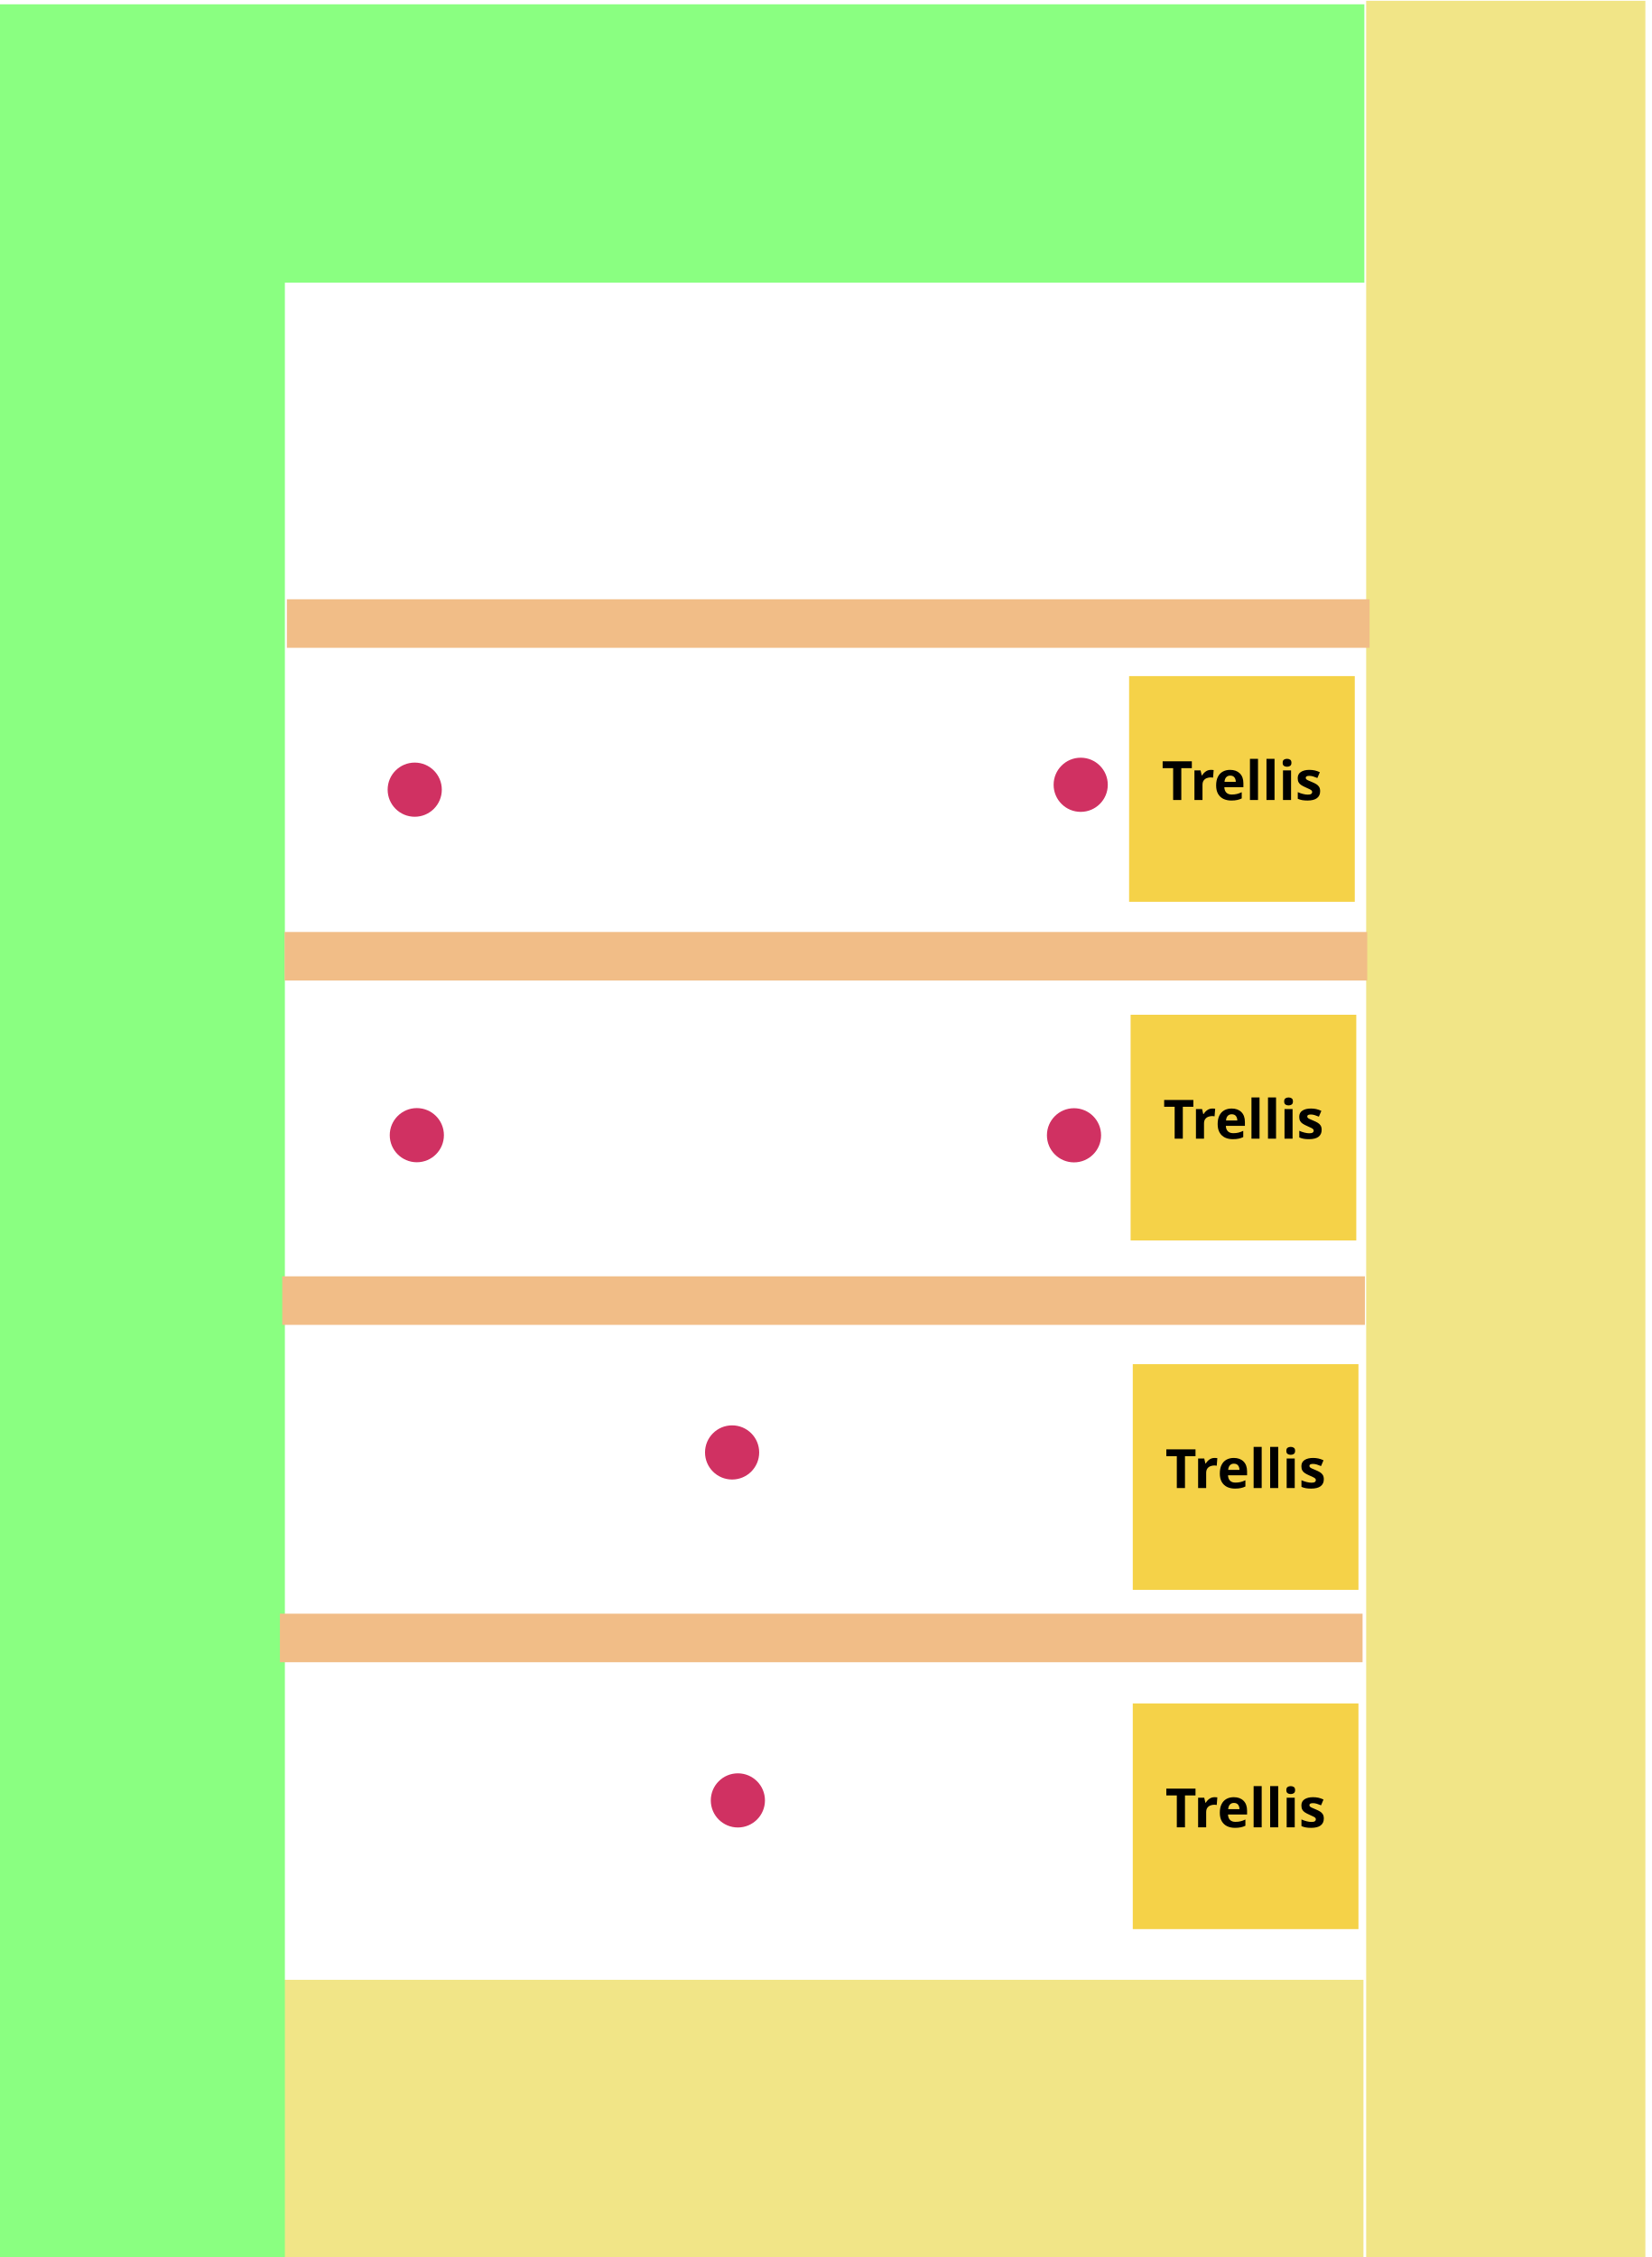
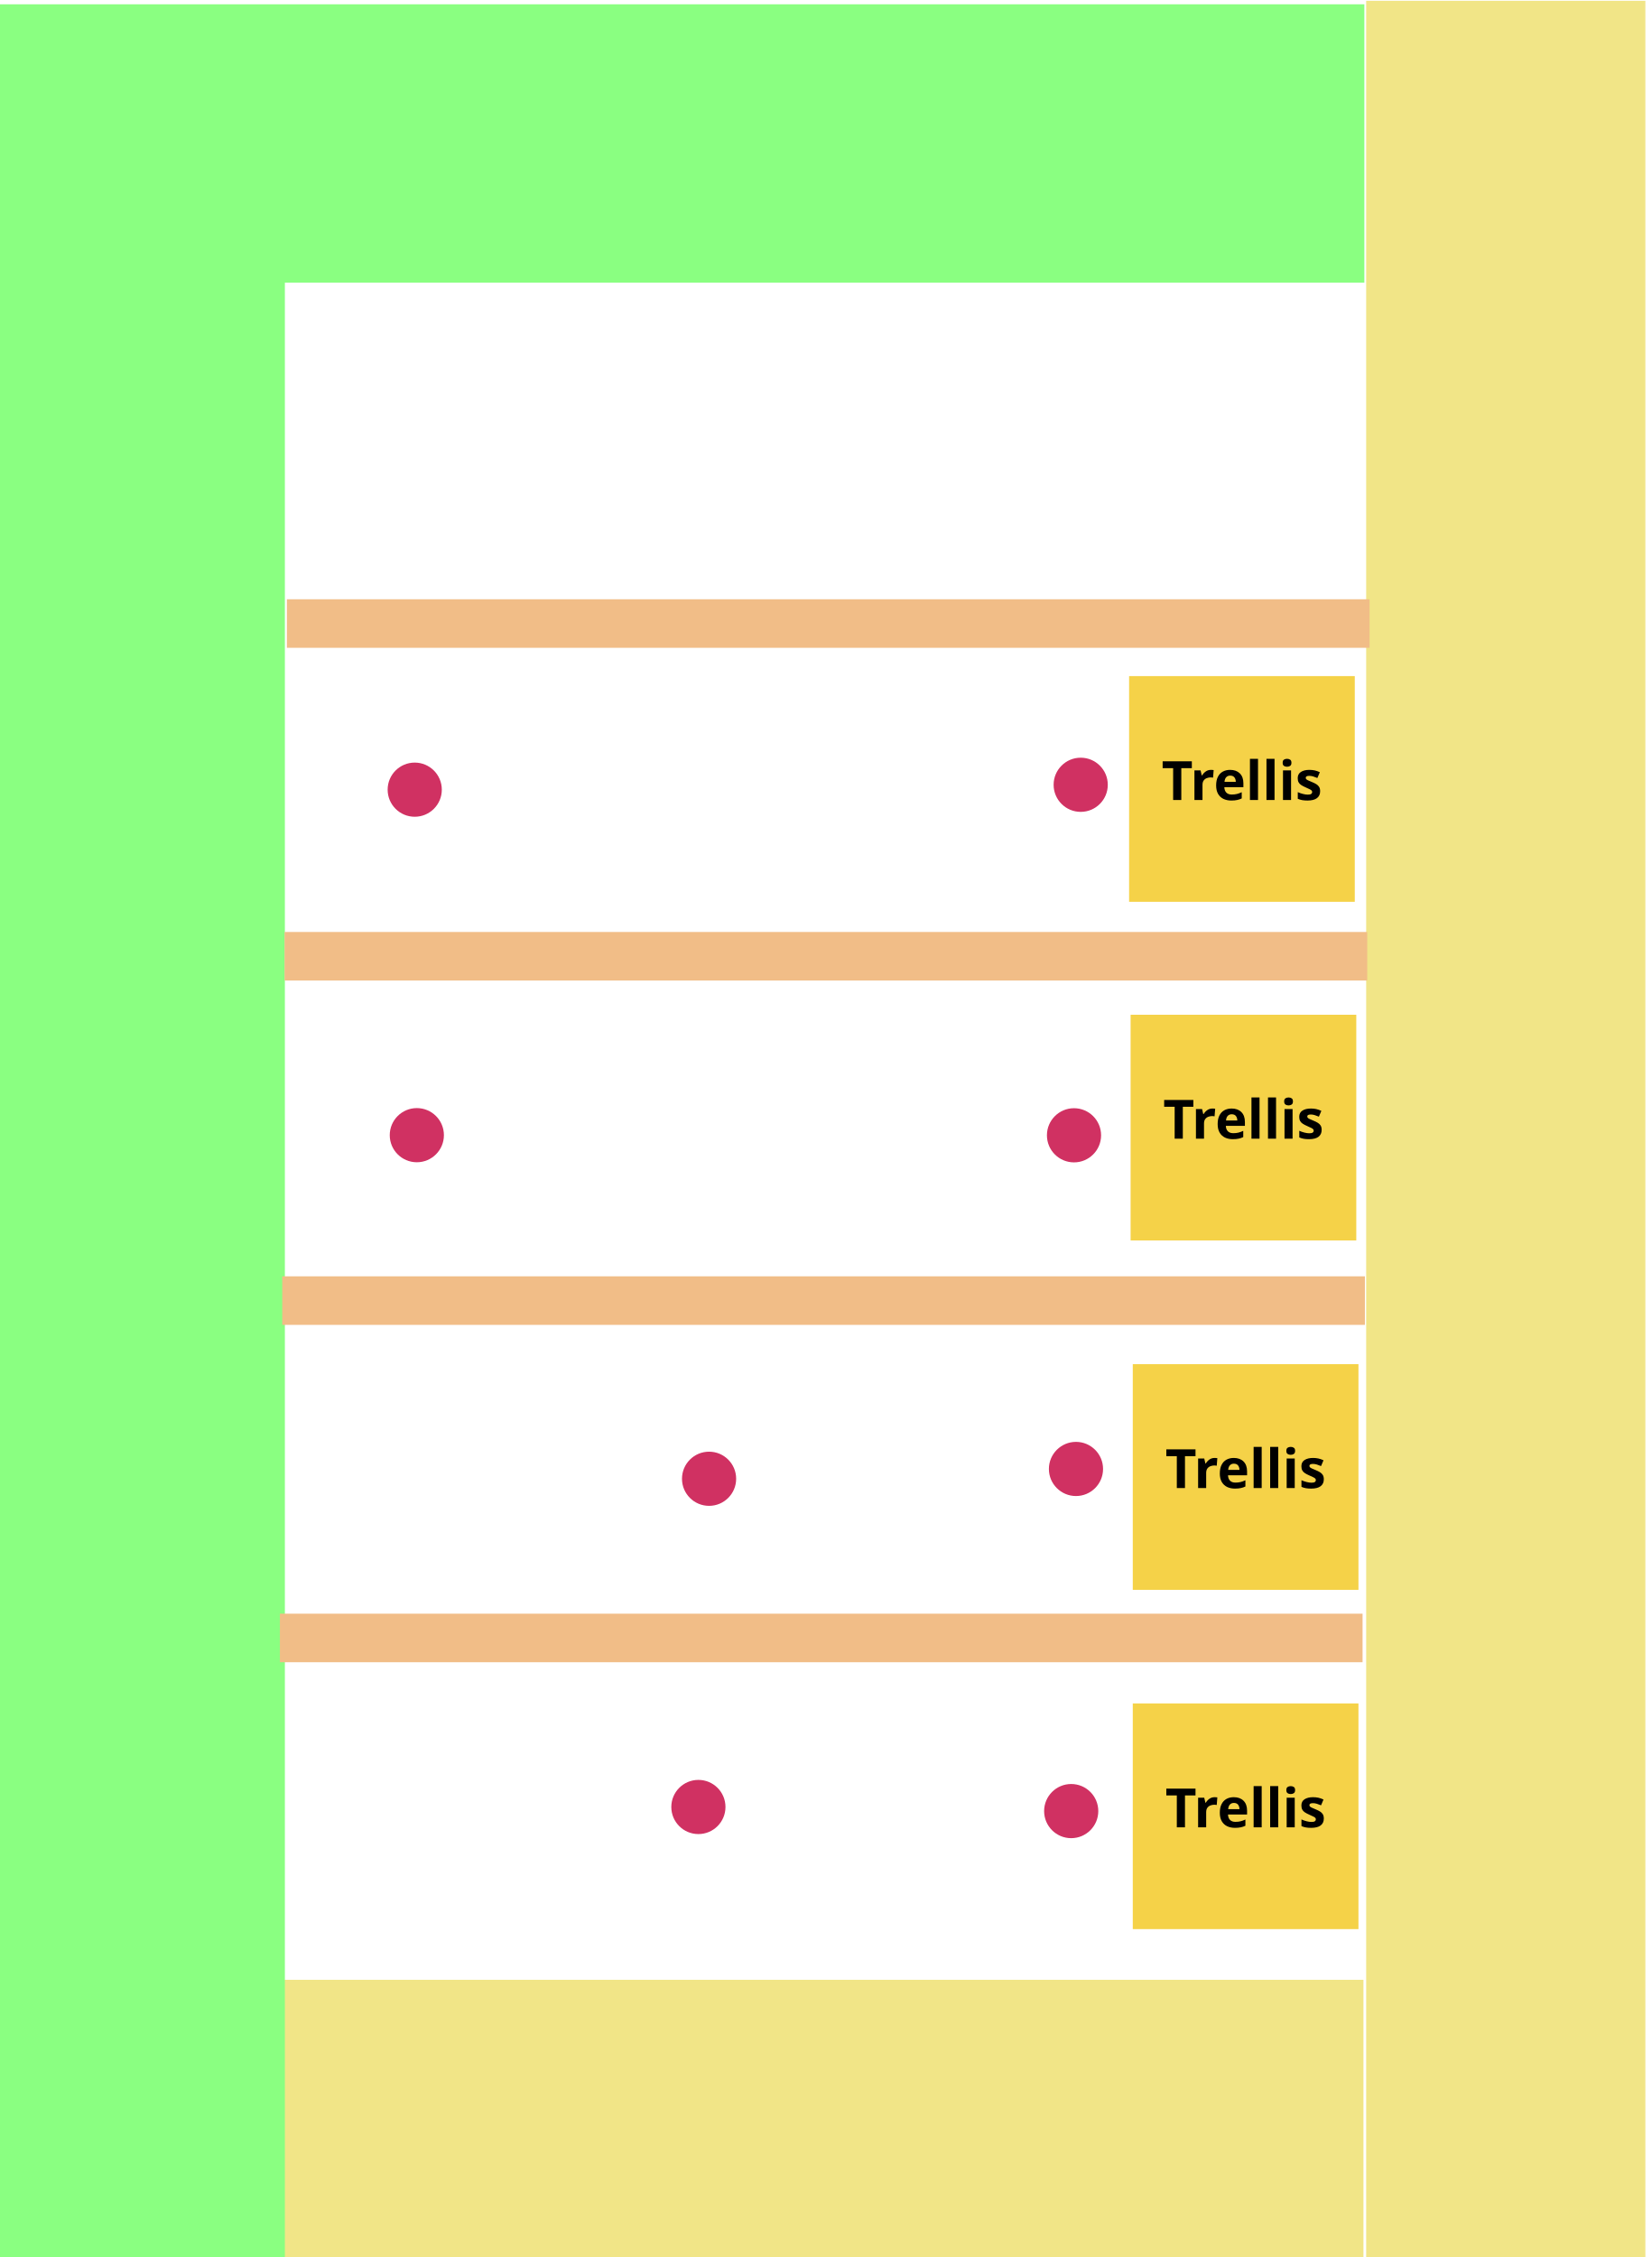
<svg xmlns="http://www.w3.org/2000/svg" width="30.5in" height="41.667in" viewBox="0 0 774.7 1058.342" version="1.1" id="svg998">
  <defs id="defs995">
    <rect x="406.161" y="3638.955" width="272.149" height="175.247" id="rect64576" />
    <rect x="-1255.221" y="588.977" width="318.543" height="300.32" id="rect49309" />
    <rect x="1370.339" y="673.686" width="489.954" height="252.632" id="rect46153" />
    <rect x="2619.31" y="1215.548" width="266.636" height="138.546" id="rect28031" />
    <rect x="25.823" y="121.518" width="148.859" height="66.835" id="rect14-8" />
    <rect x="25.823" y="121.518" width="148.859" height="66.835" id="rect14-8-9" />
    <rect x="25.823" y="121.518" width="148.859" height="66.835" id="rect14-8-8" />
    <rect x="25.823" y="121.518" width="148.859" height="66.835" id="rect14-8-7" />
    <rect x="25.823" y="121.518" width="148.859" height="66.835" id="rect14-8-4" />
    <rect x="25.823" y="121.518" width="148.859" height="66.835" id="rect14-8-96" />
    <rect x="25.823" y="121.518" width="148.859" height="66.835" id="rect14-8-5" />
    <rect x="25.823" y="121.518" width="148.859" height="66.835" id="rect14-8-75" />
    <rect x="25.823" y="121.518" width="148.859" height="66.835" id="rect14-8-85" />
    <rect x="25.823" y="121.518" width="148.859" height="66.835" id="rect14-8-0" />
    <rect x="25.823" y="121.518" width="148.859" height="66.835" id="rect14-8-6" />
    <rect x="25.823" y="121.518" width="148.859" height="66.835" id="rect14-8-9-5" />
    <rect x="25.823" y="121.518" width="148.859" height="66.835" id="rect14-8-8-6" />
    <rect x="25.823" y="121.518" width="148.859" height="66.835" id="rect14-8-7-4" />
    <rect x="25.823" y="121.518" width="148.859" height="66.835" id="rect14-8-4-7" />
    <rect x="25.823" y="121.518" width="148.859" height="66.835" id="rect14-8-96-5" />
    <rect x="25.823" y="121.518" width="148.859" height="66.835" id="rect14-8-5-2" />
    <rect x="25.823" y="121.518" width="148.859" height="66.835" id="rect14-8-75-7" />
    <rect x="25.823" y="121.518" width="148.859" height="66.835" id="rect14-8-0-2" />
    <rect x="25.823" y="121.518" width="148.859" height="66.835" id="rect14-8-91" />
    <rect x="25.823" y="121.518" width="148.859" height="66.835" id="rect14-8-9-8" />
    <rect x="25.823" y="121.518" width="148.859" height="66.835" id="rect14-8-8-0" />
    <rect x="25.823" y="121.518" width="148.859" height="66.835" id="rect14-8-7-5" />
    <rect x="25.823" y="121.518" width="148.859" height="66.835" id="rect14-8-4-70" />
    <rect x="25.823" y="121.518" width="148.859" height="66.835" id="rect14-8-96-4" />
    <rect x="25.823" y="121.518" width="148.859" height="66.835" id="rect14-8-5-1" />
    <rect x="25.823" y="121.518" width="148.859" height="66.835" id="rect14-8-75-3" />
    <rect x="25.823" y="121.518" width="148.859" height="66.835" id="rect14-8-0-4" />
    <rect x="25.823" y="121.518" width="148.859" height="66.835" id="rect14-8-97" />
    <rect x="25.823" y="121.518" width="148.859" height="66.835" id="rect14-8-9-7" />
    <rect x="25.823" y="121.518" width="148.859" height="66.835" id="rect14-8-8-1" />
    <rect x="25.823" y="121.518" width="148.859" height="66.835" id="rect14-8-7-8" />
    <rect x="25.823" y="121.518" width="148.859" height="66.835" id="rect14-8-4-1" />
    <rect x="25.823" y="121.518" width="148.859" height="66.835" id="rect14-8-96-9" />
    <rect x="25.823" y="121.518" width="148.859" height="66.835" id="rect14-8-5-9" />
    <rect x="25.823" y="121.518" width="148.859" height="66.835" id="rect14-8-75-8" />
    <rect x="25.823" y="121.518" width="148.859" height="66.835" id="rect14-8-0-0" />
    <rect x="727.587" y="492.147" width="270.377" height="56.202" id="rect24-8-7" />
    <rect x="727.587" y="492.147" width="270.377" height="56.202" id="rect24-8-7-3" />
    <rect x="727.587" y="492.147" width="270.377" height="56.202" id="rect24-8-7-8" />
    <rect x="727.587" y="492.147" width="270.377" height="56.202" id="rect24-8-7-36" />
    <rect x="727.587" y="492.147" width="270.377" height="56.202" id="rect24-8-7-2" />
    <rect x="727.587" y="492.147" width="270.377" height="56.202" id="rect24-8-7-81" />
    <rect x="727.587" y="492.147" width="270.377" height="56.202" id="rect24-8-7-0" />
    <rect x="727.587" y="492.147" width="270.377" height="56.202" id="rect24-8-7-6" />
    <rect x="666.828" y="150.378" width="124.556" height="80.505" id="rect8-3-3-9" />
    <rect x="666.828" y="150.378" width="124.556" height="80.505" id="rect8-3-3-9-6" />
    <rect x="666.828" y="150.378" width="124.556" height="80.505" id="rect8-3-3-9-3" />
    <rect x="666.828" y="150.378" width="124.556" height="80.505" id="rect8-3-3-9-3-0" />
    <rect x="666.828" y="150.378" width="124.556" height="80.505" id="rect8-3-3-9-6-5" />
    <rect x="666.828" y="150.378" width="124.556" height="80.505" id="rect8-3-3-9-0" />
    <rect x="666.828" y="150.378" width="124.556" height="80.505" id="rect8-3-4" />
    <rect x="666.828" y="150.378" width="124.556" height="80.505" id="rect8-3-4-0" />
    <rect x="666.828" y="150.378" width="124.556" height="80.505" id="rect8-3-4-00" />
    <rect x="666.828" y="150.378" width="124.556" height="80.505" id="rect8-3-4-0-6" />
    <rect x="666.828" y="150.378" width="124.556" height="80.505" id="rect8-3-4-3" />
    <rect x="666.828" y="150.378" width="124.556" height="80.505" id="rect8-3-4-00-3" />
    <rect x="25.823" y="121.518" width="188.865" height="94.474" id="rect14-5-7-3-8-1-1" />
    <rect x="25.823" y="121.518" width="148.859" height="66.835" id="rect14-5-7-3-8-1-1-2" />
    <rect x="25.823" y="121.518" width="188.865" height="94.474" id="rect14-5-7-3-8-1-1-3" />
    <rect x="9.114" y="148.859" width="153.416" height="89.619" id="rect10-4-5-7-8" />
    <rect x="9.114" y="148.859" width="153.416" height="89.619" id="rect10-4-5-7-8-5" />
    <rect x="9.114" y="148.859" width="153.416" height="89.619" id="rect10-4-5-7-8-1" />
    <rect x="9.114" y="148.859" width="153.416" height="89.619" id="rect10-4-5-7-8-4" />
    <rect x="9.114" y="148.859" width="153.416" height="89.619" id="rect10-4-5-7-8-4-6" />
    <rect x="9.114" y="148.859" width="153.416" height="89.619" id="rect10-4-5-7-8-4-64" />
    <rect x="31.898" y="258.225" width="262.782" height="75.949" id="rect18" />
    <rect x="25.823" y="121.518" width="112.462" height="167.235" id="rect14-5-7-3-8-1-1-3-8" />
    <rect x="25.823" y="121.518" width="112.462" height="167.235" id="rect14-5-7-3-8-1-1-3-8-7" />
    <rect x="25.823" y="121.518" width="112.462" height="167.235" id="rect14-5-7-3-8-1-1-3-8-6" />
    <rect x="25.823" y="121.518" width="112.462" height="167.235" id="rect14-5-7-3-8-1-1-3-8-1" />
    <rect x="25.823" y="121.518" width="112.462" height="167.235" id="rect14-5-7-3-8-1-1-3-8-9" />
    <rect x="31.898" y="258.225" width="262.782" height="75.949" id="rect18-4" />
    <rect x="31.898" y="258.225" width="262.782" height="75.949" id="rect18-4-6" />
    <rect x="2619.31" y="1215.548" width="266.636" height="138.546" id="rect28031-1" />
    <rect x="2619.31" y="1215.548" width="266.636" height="138.546" id="rect28031-16" />
    <rect x="2619.31" y="1215.548" width="266.636" height="138.546" id="rect28031-6" />
    <rect x="2619.31" y="1215.548" width="266.636" height="138.546" id="rect28031-6-5" />
    <rect x="2619.31" y="1215.548" width="266.636" height="138.546" id="rect28031-6-5-6" />
    <rect x="2619.31" y="1215.548" width="266.636" height="138.546" id="rect28031-6-5-7" />
    <rect x="2619.31" y="1215.548" width="266.636" height="138.546" id="rect28031-6-5-9" />
    <rect x="2619.31" y="1215.548" width="266.636" height="138.546" id="rect28031-2" />
    <rect x="2619.31" y="1215.548" width="266.636" height="138.546" id="rect28031-2-8" />
    <rect x="2619.31" y="1215.548" width="266.636" height="138.546" id="rect28031-2-2" />
    <rect x="2619.31" y="1215.548" width="266.636" height="138.546" id="rect28031-2-9" />
    <rect x="2619.31" y="1215.548" width="318.918" height="135.932" id="rect28031-6-5-61" />
    <rect x="2619.31" y="1215.548" width="266.636" height="138.546" id="rect28031-6-5-6-3" />
    <rect x="2619.31" y="1215.548" width="266.636" height="138.546" id="rect28031-6-5-7-7" />
    <rect x="2619.31" y="1215.548" width="266.636" height="138.546" id="rect28031-6-5-9-6" />
    <rect x="2619.31" y="1215.548" width="318.918" height="135.932" id="rect28031-6-5-61-8" />
    <rect x="2619.31" y="1215.548" width="318.918" height="135.932" id="rect28031-6-5-61-8-8" />
    <rect x="2619.31" y="1215.548" width="318.918" height="135.932" id="rect28031-6-5-61-8-6" />
    <rect x="2619.31" y="1215.548" width="266.636" height="138.546" id="rect28031-2-88" />
    <rect x="2619.31" y="1215.548" width="266.636" height="138.546" id="rect28031-2-88-5" />
    <rect x="2619.31" y="1215.548" width="266.636" height="138.546" id="rect28031-2-88-9" />
    <rect x="2619.31" y="1215.548" width="266.636" height="138.546" id="rect28031-2-88-1" />
    <rect x="2619.31" y="1215.548" width="266.636" height="138.546" id="rect28031-6-5-3" />
    <rect x="2619.31" y="1215.548" width="266.636" height="138.546" id="rect28031-6-5-3-6" />
    <rect x="2619.31" y="1215.548" width="266.636" height="138.546" id="rect28031-6-5-3-0" />
    <rect x="2619.31" y="1215.548" width="266.636" height="138.546" id="rect28031-6-5-3-67" />
    <rect x="2619.31" y="1215.548" width="234.777" height="316.549" id="rect28031-6-5-3-06" />
    <rect x="2619.31" y="1215.548" width="308.462" height="172.529" id="rect28031-6-5-3-06-7" />
    <rect x="2619.31" y="1215.548" width="308.462" height="172.529" id="rect28031-6-5-3-06-0" />
    <rect x="2619.31" y="1215.548" width="308.462" height="172.529" id="rect28031-6-5-3-06-09" />
    <rect x="2619.31" y="1215.548" width="300.619" height="169.915" id="rect28031-6-5-3-67-5" />
    <rect x="2619.31" y="1215.548" width="300.619" height="169.915" id="rect28031-6-5-3-67-5-8" />
    <rect x="2619.31" y="1215.548" width="300.619" height="169.915" id="rect28031-6-5-3-67-5-6" />
    <rect x="2619.31" y="1215.548" width="300.619" height="169.915" id="rect28031-6-5-3-67-5-88" />
    <rect x="2619.31" y="1215.548" width="300.619" height="169.915" id="rect28031-6-5-3-67-5-82" />
    <rect x="2619.31" y="1215.548" width="300.619" height="169.915" id="rect28031-6-5-3-67-5-82-5" />
    <rect x="2619.31" y="1215.548" width="300.619" height="169.915" id="rect28031-6-5-3-67-5-82-3" />
    <rect x="2619.31" y="1215.548" width="300.619" height="169.915" id="rect28031-6-5-3-67-5-82-6" />
    <rect x="2619.31" y="1215.548" width="266.636" height="138.546" id="rect28031-2-88-3" />
    <rect x="2619.31" y="1215.548" width="266.636" height="138.546" id="rect28031-2-88-3-8" />
    <rect x="2619.31" y="1215.548" width="266.636" height="138.546" id="rect28031-2-88-3-1" />
    <rect x="2619.31" y="1215.548" width="266.636" height="138.546" id="rect28031-2-88-3-19" />
    <rect x="2619.31" y="1215.548" width="266.636" height="138.546" id="rect28031-2-88-3-6" />
    <rect x="2619.31" y="1215.548" width="266.636" height="138.546" id="rect28031-2-88-3-9" />
    <rect x="2619.31" y="1215.548" width="266.636" height="138.546" id="rect28031-7" />
    <rect x="2619.31" y="1215.548" width="266.636" height="138.546" id="rect28031-7-4" />
    <rect x="2619.31" y="1215.548" width="266.636" height="138.546" id="rect28031-7-0" />
    <rect x="2619.31" y="1215.548" width="266.636" height="138.546" id="rect28031-2-88-3-6-0" />
    <rect x="2619.31" y="1215.548" width="266.636" height="138.546" id="rect28031-2-88-3-9-4" />
    <rect x="31.898" y="258.225" width="262.782" height="75.949" id="rect18-3" />
    <rect x="31.898" y="258.225" width="262.782" height="75.949" id="rect18-3-1" />
    <rect x="31.898" y="258.225" width="262.782" height="75.949" id="rect18-3-1-0" />
    <rect x="31.898" y="258.225" width="262.782" height="75.949" id="rect18-3-1-4" />
    <rect x="31.898" y="258.225" width="262.782" height="75.949" id="rect18-3-1-6" />
    <rect x="31.898" y="258.225" width="262.782" height="75.949" id="rect18-3-1-6-3" />
    <rect x="31.898" y="258.225" width="262.782" height="75.949" id="rect18-3-1-4-2" />
    <rect x="31.898" y="258.225" width="262.782" height="75.949" id="rect18-3-1-0-0" />
    <rect x="31.898" y="258.225" width="262.782" height="75.949" id="rect18-3-1-47" />
    <rect x="31.898" y="258.225" width="262.782" height="75.949" id="rect18-3-1-47-0" />
    <rect x="1370.339" y="673.686" width="489.954" height="252.632" id="rect46153-8" />
    <rect x="1370.339" y="673.686" width="489.954" height="252.632" id="rect46153-3" />
    <rect x="1370.339" y="673.686" width="489.954" height="252.632" id="rect46153-35" />
    <rect x="1370.339" y="673.686" width="489.954" height="252.632" id="rect46153-6" />
    <rect x="1370.339" y="673.686" width="489.954" height="252.632" id="rect46153-8-8" />
    <rect x="1370.339" y="673.686" width="489.954" height="252.632" id="rect46153-3-4" />
    <rect x="1370.339" y="673.686" width="489.954" height="252.632" id="rect46153-35-5" />
    <rect x="727.587" y="492.147" width="270.377" height="56.202" id="rect24-8-7-8-9" />
    <rect x="727.587" y="492.147" width="270.377" height="56.202" id="rect24-8-7-8-9-2" />
    <rect x="727.587" y="492.147" width="270.377" height="56.202" id="rect24-8-7-8-9-23" />
    <rect x="727.587" y="492.147" width="270.377" height="56.202" id="rect24-8-7-8-9-8" />
    <rect x="727.587" y="492.147" width="270.377" height="56.202" id="rect24-8-7-8-9-5" />
    <rect x="727.587" y="492.147" width="270.377" height="138.398" id="rect24-8-7-8-9-87" />
    <rect x="727.587" y="492.147" width="270.377" height="56.202" id="rect24-8-7-8-9-6" />
    <rect x="9.114" y="148.859" width="153.416" height="89.619" id="rect10-4-5-7-8-4-6-6" />
    <rect x="9.114" y="148.859" width="153.416" height="89.619" id="rect10-4-5-7-8-4-6-6-0" />
    <rect x="9.114" y="148.859" width="153.416" height="89.619" id="rect10-4-5-7-8-4-6-6-6" />
    <rect x="31.898" y="258.225" width="262.782" height="75.949" id="rect18-3-1-6-3-8" />
    <rect x="31.898" y="258.225" width="262.782" height="75.949" id="rect18-3-1-6-3-8-6" />
    <rect x="31.898" y="258.225" width="262.782" height="75.949" id="rect18-3-1-6-3-8-3" />
    <rect x="31.898" y="258.225" width="262.782" height="75.949" id="rect18-3-1-6-3-8-4" />
    <rect x="31.898" y="258.225" width="262.782" height="75.949" id="rect18-3-1-6-3-8-7" />
    <rect x="9.114" y="148.859" width="153.416" height="89.619" id="rect10-4-5-7-8-4-6-6-6-4" />
    <rect x="9.114" y="148.859" width="153.416" height="89.619" id="rect10-4-5-7-8-4-6-6-6-4-2" />
    <rect x="9.114" y="148.859" width="153.416" height="89.619" id="rect10-4-5-7-8-4-6-6-6-4-5" />
    <rect x="9.114" y="148.859" width="153.416" height="89.619" id="rect10-4-5-7-8-4-6-6-6-4-26" />
    <rect x="9.114" y="148.859" width="153.416" height="89.619" id="rect10-4-5-7-8-4-6-6-6-4-8" />
    <rect x="25.823" y="121.518" width="270.001" height="158.35" id="rect14-5-7-3-8-1-1-3-8-6-7" />
    <rect x="25.823" y="121.518" width="270.001" height="158.35" id="rect14-5-7-3-8-1-1-3-8-6-7-1" />
    <rect x="31.898" y="258.225" width="262.782" height="75.949" id="rect18-3-1-6-3-8-6-6" />
    <rect x="727.587" y="492.147" width="270.377" height="138.398" id="rect24-8-7-8-9-87-9" />
    <rect x="727.587" y="492.147" width="270.377" height="138.398" id="rect24-8-7-8-9-87-2" />
    <rect x="727.587" y="492.147" width="270.377" height="138.398" id="rect24-8-7-8-9-87-4" />
    <rect x="727.587" y="492.147" width="270.377" height="138.398" id="rect24-8-7-8-9-87-9-1" />
    <rect x="727.587" y="492.147" width="270.377" height="138.398" id="rect24-8-7-8-9-87-9-4" />
    <rect x="727.587" y="492.147" width="270.377" height="56.202" id="rect24-8-7-8-9-5-5" />
    <rect x="727.587" y="492.147" width="270.377" height="56.202" id="rect24-8-7-8-9-5-3" />
    <rect x="727.587" y="492.147" width="270.377" height="56.202" id="rect24-8-7-8-9-5-8" />
    <rect x="727.587" y="492.147" width="270.377" height="138.398" id="rect24-8-7-8-9-87-4-3" />
    <rect x="727.587" y="492.147" width="270.377" height="138.398" id="rect24-8-7-8-9-87-4-34" />
    <rect x="727.587" y="492.147" width="90.435" height="93.968" id="rect24-8-7-8-9-87-4-3-3" />
    <rect x="727.587" y="492.147" width="90.435" height="93.968" id="rect24-8-7-8-9-87-4-3-3-7" />
    <rect x="727.587" y="492.147" width="90.435" height="93.968" id="rect24-8-7-8-9-87-4-3-3-3" />
    <rect x="727.587" y="492.147" width="90.435" height="93.968" id="rect24-8-7-8-9-87-4-3-3-5" />
    <rect x="727.587" y="492.147" width="90.435" height="93.968" id="rect24-8-7-8-9-87-4-3-3-0" />
    <rect x="727.587" y="492.147" width="90.435" height="93.968" id="rect24-8-7-8-9-87-4-3-3-70" />
    <rect x="727.587" y="492.147" width="90.435" height="93.968" id="rect24-8-7-8-9-87-4-3-3-1" />
    <rect x="727.587" y="492.147" width="90.435" height="93.968" id="rect24-8-7-8-9-87-4-3-3-00" />
    <rect x="727.587" y="492.147" width="90.435" height="93.968" id="rect24-8-7-8-9-87-4-3-3-8" />
    <rect x="727.587" y="492.147" width="90.435" height="93.968" id="rect24-8-7-8-9-87-4-3-3-34" />
    <rect x="727.587" y="492.147" width="90.435" height="93.968" id="rect24-8-7-8-9-87-4-3-3-6" />
    <rect x="727.587" y="492.147" width="90.435" height="93.968" id="rect24-8-7-8-9-87-4-3-3-52" />
    <rect x="727.587" y="492.147" width="90.435" height="93.968" id="rect24-8-7-8-9-87-4-3-3-62" />
    <rect x="727.587" y="492.147" width="90.435" height="93.968" id="rect24-8-7-8-9-87-4-3-3-9" />
    <rect x="727.587" y="492.147" width="90.435" height="93.968" id="rect24-8-7-8-9-87-4-3-3-79" />
    <rect x="727.587" y="492.147" width="90.435" height="93.968" id="rect24-8-7-8-9-87-4-3-3-4" />
    <rect x="727.587" y="492.147" width="90.435" height="93.968" id="rect24-8-7-8-9-87-4-3-3-04" />
    <rect x="727.587" y="492.147" width="90.435" height="93.968" id="rect24-8-7-8-9-87-4-3-3-344" />
    <rect x="727.587" y="492.147" width="90.435" height="93.968" id="rect24-8-7-8-9-87-4-3-3-2" />
    <rect x="1283.531" y="1089.102" width="157.973" height="44.05" id="rect22-1" />
    <rect x="1283.531" y="1089.102" width="157.973" height="44.05" id="rect22-1-1" />
    <rect x="1283.531" y="1089.102" width="157.973" height="44.05" id="rect22-1-5" />
    <rect x="1283.531" y="1089.102" width="157.973" height="44.05" id="rect22-1-4" />
    <rect x="1283.531" y="1089.102" width="157.973" height="44.05" id="rect22-1-0" />
    <rect x="1283.531" y="1089.102" width="157.973" height="44.05" id="rect22-1-6" />
    <rect x="727.587" y="492.147" width="165.966" height="127.29" id="rect24-8-7-8-9-2-4" />
    <rect x="727.587" y="492.147" width="165.966" height="127.29" id="rect24-8-7-8-9-2-4-1" />
    <rect x="727.587" y="492.147" width="165.966" height="127.29" id="rect24-8-7-8-9-2-4-7" />
    <rect x="727.587" y="492.147" width="165.966" height="127.29" id="rect24-8-7-8-9-2-4-3" />
    <rect x="727.587" y="492.147" width="165.966" height="127.29" id="rect24-8-7-8-9-2-4-2" />
    <rect x="727.587" y="492.147" width="165.966" height="127.29" id="rect24-8-7-8-9-2-4-35" />
    <rect x="9.114" y="148.859" width="228.947" height="96.284" id="rect10-4-5-7-8-4-64-1" />
    <rect x="9.114" y="148.859" width="228.947" height="96.284" id="rect10-4-5-7-8-4-64-1-5" />
    <rect x="9.114" y="148.859" width="228.947" height="96.284" id="rect10-4-5-7-8-4-64-1-0" />
    <rect x="9.114" y="148.859" width="228.947" height="96.284" id="rect10-4-5-7-8-4-64-1-8" />
    <rect x="9.114" y="148.859" width="228.947" height="96.284" id="rect10-4-5-7-8-4-64-1-0-2" />
    <rect x="9.114" y="148.859" width="228.947" height="96.284" id="rect10-4-5-7-8-4-64-1-0-2-0" />
    <rect x="9.114" y="148.859" width="228.947" height="96.284" id="rect10-4-5-7-8-4-64-1-0-2-2" />
    <rect x="9.114" y="148.859" width="228.947" height="96.284" id="rect10-4-5-7-8-4-64-1-0-2-2-5" />
    <rect x="31.898" y="258.225" width="262.782" height="75.949" id="rect18-4-6-5" />
    <rect x="9.114" y="148.859" width="228.947" height="96.284" id="rect10-4-5-7-8-4-64-1-0-2-2-9" />
    <rect x="9.114" y="148.859" width="228.947" height="96.284" id="rect10-4-5-7-8-4-64-1-0-2-2-9-9" />
    <rect x="9.114" y="148.859" width="228.947" height="96.284" id="rect10-4-5-7-8-4-64-1-0-2-2-9-97" />
    <rect x="9.114" y="148.859" width="228.947" height="96.284" id="rect10-4-5-7-8-4-64-1-0-2-2-9-0" />
    <rect x="9.114" y="148.859" width="228.947" height="96.284" id="rect10-4-5-7-8-4-64-1-0-2-2-9-0-4" />
    <rect x="9.114" y="148.859" width="228.947" height="96.284" id="rect10-4-5-7-8-4-64-1-0-2-2-9-4" />
    <rect x="9.114" y="148.859" width="228.947" height="96.284" id="rect10-4-5-7-8-4-64-1-0-2-2-9-4-8" />
    <rect x="9.114" y="148.859" width="228.947" height="96.284" id="rect10-4-5-7-8-4-64-1-0-2-2-9-4-8-8" />
    <rect x="9.114" y="148.859" width="228.947" height="96.284" id="rect10-4-5-7-8-4-64-1-0-2-2-9-4-8-7" />
    <rect x="9.114" y="148.859" width="228.947" height="96.284" id="rect10-4-5-7-8-4-64-1-0-2-2-9-4-8-0" />
    <rect x="727.587" y="492.147" width="90.435" height="93.968" id="rect24-8-7-8-9-87-4-3-3-62-5" />
    <rect x="727.587" y="492.147" width="90.435" height="93.968" id="rect24-8-7-8-9-87-4-3-3-9-8" />
    <rect x="727.587" y="492.147" width="90.435" height="93.968" id="rect24-8-7-8-9-87-4-3-3-62-0" />
    <rect x="727.587" y="492.147" width="90.435" height="93.968" id="rect24-8-7-8-9-87-4-3-3-9-0" />
    <rect x="727.587" y="492.147" width="90.435" height="93.968" id="rect24-8-7-8-9-87-4-3-3-62-8" />
    <rect x="727.587" y="492.147" width="90.435" height="93.968" id="rect24-8-7-8-9-87-4-3-3-9-06" />
    <rect x="727.587" y="492.147" width="90.435" height="93.968" id="rect24-8-7-8-9-87-4-3-3-9-06-1" />
    <rect x="727.587" y="492.147" width="270.377" height="138.398" id="rect24-8-7-8-9-87-4-35" />
    <rect x="9.114" y="148.859" width="228.947" height="96.284" id="rect10-4-5-7-8-4-64-1-0-2-2-9-3" />
    <rect x="9.114" y="148.859" width="228.947" height="96.284" id="rect10-4-5-7-8-4-64-1-0-2-2-9-3-5" />
    <rect x="9.114" y="148.859" width="228.947" height="96.284" id="rect10-4-5-7-8-4-64-1-0-2-2-9-3-8" />
    <rect x="9.114" y="148.859" width="228.947" height="96.284" id="rect10-4-5-7-8-4-64-1-0-2-2-9-3-8-4" />
    <rect x="9.114" y="148.859" width="153.416" height="89.619" id="rect10-4-5-7-8-4-6-6-6-4-26-6" />
    <rect x="9.114" y="148.859" width="153.416" height="89.619" id="rect10-4-5-7-8-4-6-6-6-4-26-1" />
    <rect x="9.114" y="148.859" width="153.416" height="89.619" id="rect10-4-5-7-8-4-6-6-6-4-26-2" />
    <rect x="2619.31" y="1215.548" width="266.636" height="138.546" id="rect28031-6-5-3-1" />
    <rect x="2619.31" y="1215.548" width="300.619" height="169.915" id="rect28031-6-5-3-67-5-82-1" />
    <rect x="2619.31" y="1215.548" width="206.839" height="267.045" id="rect28031-6-5-3-67-5-89" />
    <rect x="2619.31" y="1215.548" width="194.994" height="243.11" id="rect28031-6-5-61-4" />
    <rect x="2619.31" y="1215.548" width="293.431" height="299.312" id="rect28031-6-5-5" />
    <rect x="2619.31" y="1215.548" width="266.636" height="138.546" id="rect28031-2-4" />
    <rect x="2619.31" y="1215.548" width="266.636" height="138.546" id="rect28031-7-1" />
    <rect x="2619.31" y="1215.548" width="266.636" height="138.546" id="rect28031-2-88-2" />
    <rect x="2619.31" y="1215.548" width="266.636" height="138.546" id="rect28031-0" />
    <rect x="2619.31" y="1215.548" width="266.636" height="138.546" id="rect28031-2-88-3-1-2" />
    <rect x="2619.31" y="1215.548" width="206.839" height="267.045" id="rect28031-6-5-3-67-5-89-5" />
    <rect x="1370.339" y="673.686" width="489.954" height="252.632" id="rect46153-81" />
    <rect x="1370.339" y="673.686" width="489.954" height="252.632" id="rect46153-81-5" />
    <rect x="1370.339" y="673.686" width="489.954" height="252.632" id="rect46153-81-4" />
    <rect x="1370.339" y="673.686" width="489.954" height="252.632" id="rect46153-81-8" />
    <rect x="1370.339" y="673.686" width="489.954" height="252.632" id="rect46153-81-7" />
    <rect x="1370.339" y="673.686" width="489.954" height="252.632" id="rect46153-81-3" />
    <rect x="1370.339" y="673.686" width="489.954" height="252.632" id="rect46153-81-49" />
    <rect x="1370.339" y="673.686" width="489.954" height="252.632" id="rect46153-81-0" />
    <rect x="2619.31" y="1215.548" width="194.994" height="243.11" id="rect28031-6-5-61-4-1" />
    <rect x="2619.31" y="1215.548" width="194.994" height="243.11" id="rect28031-6-5-61-4-1-9" />
    <rect x="2619.31" y="1215.548" width="293.431" height="299.312" id="rect28031-6-5-5-7" />
    <rect x="2619.31" y="1215.548" width="293.431" height="299.312" id="rect28031-6-5-5-6" />
    <rect x="2619.31" y="1215.548" width="266.636" height="138.546" id="rect28031-2-4-4" />
    <rect x="2619.31" y="1215.548" width="266.636" height="138.546" id="rect28031-2-4-4-6" />
    <rect x="2619.31" y="1215.548" width="300.619" height="169.915" id="rect28031-6-5-3-67-5-82-1-4" />
    <rect x="2619.31" y="1215.548" width="300.619" height="169.915" id="rect28031-6-5-3-67-5-82-1-0" />
    <rect x="2619.31" y="1215.548" width="266.636" height="138.546" id="rect28031-2-88-3-1-2-2" />
    <rect x="2619.31" y="1215.548" width="266.636" height="138.546" id="rect28031-2-88-3-1-2-1" />
    <rect x="2619.31" y="1215.548" width="266.636" height="138.546" id="rect28031-2-88-3-1-2-4" />
    <rect x="2619.31" y="1215.548" width="266.636" height="138.546" id="rect28031-2-88-3-1-2-8" />
    <rect x="2619.31" y="1215.548" width="266.636" height="138.546" id="rect28031-2-88-3-1-2-0" />
    <rect x="2619.31" y="1215.548" width="266.636" height="138.546" id="rect28031-0-5" />
    <rect x="2619.31" y="1215.548" width="266.636" height="138.546" id="rect28031-6-5-3-1-2" />
    <rect x="2619.31" y="1215.548" width="234.777" height="316.549" id="rect28031-6-5-3-06-9" />
    <rect x="2619.31" y="1215.548" width="266.636" height="138.546" id="rect28031-7-1-7" />
    <rect x="2619.31" y="1215.548" width="206.839" height="267.045" id="rect28031-6-5-3-67-5-89-0" />
    <rect x="2619.31" y="1215.548" width="266.636" height="138.546" id="rect28031-2-88-2-1" />
    <rect x="25.823" y="121.518" width="148.859" height="66.835" id="rect14-8-47" />
    <rect x="25.823" y="121.518" width="148.859" height="66.835" id="rect14-8-9-53" />
    <rect x="25.823" y="121.518" width="148.859" height="66.835" id="rect14-8-8-5" />
    <rect x="25.823" y="121.518" width="148.859" height="66.835" id="rect14-8-6-4" />
    <rect x="25.823" y="121.518" width="148.859" height="66.835" id="rect14-8-9-5-1" />
    <rect x="25.823" y="121.518" width="148.859" height="66.835" id="rect14-8-8-6-7" />
    <rect x="25.823" y="121.518" width="148.859" height="66.835" id="rect14-8-91-9" />
    <rect x="25.823" y="121.518" width="148.859" height="66.835" id="rect14-8-9-8-0" />
    <rect x="25.823" y="121.518" width="148.859" height="66.835" id="rect14-8-8-0-8" />
    <rect x="25.823" y="121.518" width="148.859" height="66.835" id="rect14-8-97-0" />
    <rect x="25.823" y="121.518" width="148.859" height="66.835" id="rect14-8-9-7-5" />
    <rect x="25.823" y="121.518" width="148.859" height="66.835" id="rect14-8-8-1-3" />
    <rect x="25.823" y="121.518" width="148.859" height="66.835" id="rect14-8-47-5" />
    <rect x="25.823" y="121.518" width="148.859" height="66.835" id="rect14-8-6-4-8" />
    <rect x="25.823" y="121.518" width="148.859" height="66.835" id="rect14-8-91-9-9" />
    <rect x="25.823" y="121.518" width="268.08" height="149.771" id="rect14-8-91-9-9-8" />
    <rect x="727.587" y="492.147" width="90.435" height="93.968" id="rect24-8-7-8-9-87-4-3-3-52-6" />
    <rect x="727.587" y="492.147" width="90.435" height="93.968" id="rect24-8-7-8-9-87-4-3-3-52-6-5" />
    <rect x="727.587" y="492.147" width="90.435" height="93.968" id="rect24-8-7-8-9-87-4-3-3-52-6-1" />
    <rect x="727.587" y="492.147" width="90.435" height="93.968" id="rect24-8-7-8-9-87-4-3-3-52-6-14" />
    <rect x="727.587" y="492.147" width="90.435" height="93.968" id="rect24-8-7-8-9-87-4-3-3-52-6-7" />
    <rect x="727.587" y="492.147" width="90.435" height="93.968" id="rect24-8-7-8-9-87-4-3-3-52-6-7-0" />
    <rect x="727.587" y="492.147" width="90.435" height="93.968" id="rect24-8-7-8-9-87-4-3-3-52-6-7-5" />
    <rect x="727.587" y="492.147" width="90.435" height="93.968" id="rect24-8-7-8-9-87-4-3-3-52-6-7-05" />
    <rect x="727.587" y="492.147" width="90.435" height="93.968" id="rect24-8-7-8-9-87-4-3-3-52-6-7-8" />
    <rect x="727.587" y="492.147" width="90.435" height="93.968" id="rect24-8-7-8-9-87-4-3-3-52-6-1-5" />
    <rect x="9.114" y="148.859" width="153.416" height="89.619" id="rect10-4-5-7-8-4-6-6-6-3" />
    <rect x="9.114" y="148.859" width="153.416" height="89.619" id="rect10-4-5-7-8-4-6-6-6-5" />
    <rect x="9.114" y="148.859" width="153.416" height="89.619" id="rect10-4-5-7-8-4-6-6-6-9" />
    <rect x="666.828" y="150.378" width="124.556" height="80.505" id="rect8-3-3-9-0-6" />
    <rect x="666.828" y="150.378" width="124.556" height="80.505" id="rect8-3-3-9-0-2" />
    <rect x="666.828" y="150.378" width="124.556" height="80.505" id="rect8-3-3-9-0-5" />
    <rect x="666.828" y="150.378" width="124.556" height="80.505" id="rect8-3-3-9-0-4" />
    <rect x="666.828" y="150.378" width="124.556" height="80.505" id="rect8-3-4-9" />
    <rect x="666.828" y="150.378" width="124.556" height="80.505" id="rect8-3-4-35" />
    <rect x="666.828" y="150.378" width="124.556" height="80.505" id="rect8-3-4-8" />
    <rect x="9.114" y="148.859" width="153.416" height="89.619" id="rect10-4-5-7-8-4-6-6-6-4-7" />
    <rect x="9.114" y="148.859" width="153.416" height="89.619" id="rect10-4-5-7-8-4-6-6-6-4-7-1" />
    <rect x="9.114" y="148.859" width="153.416" height="89.619" id="rect10-4-5-7-8-4-6-6-6-4-7-7" />
    <rect x="9.114" y="148.859" width="153.416" height="89.619" id="rect10-4-5-7-8-4-6-6-6-4-7-8" />
    <rect x="9.114" y="148.859" width="153.416" height="89.619" id="rect10-4-5-7-8-4-6-6-6-4-7-19" />
    <rect x="9.114" y="148.859" width="153.416" height="89.619" id="rect10-4-5-7-8-4-6-6-6-4-7-3" />
    <rect x="727.587" y="492.147" width="90.435" height="93.968" id="rect24-8-7-8-9-87-4-3-3-52-6-7-0-5" />
    <rect x="727.587" y="492.147" width="90.435" height="93.968" id="rect24-8-7-8-9-87-4-3-3-52-6-7-0-2" />
    <rect x="727.587" y="492.147" width="90.435" height="93.968" id="rect24-8-7-8-9-87-4-3-3-52-6-7-0-6" />
    <rect x="727.587" y="492.147" width="90.435" height="93.968" id="rect24-8-7-8-9-87-4-3-3-52-6-7-0-4" />
    <rect x="727.587" y="492.147" width="165.966" height="127.29" id="rect24-8-7-8-9-2-4-35-0" />
    <rect x="727.587" y="492.147" width="165.966" height="127.29" id="rect24-8-7-8-9-2-4-35-0-2" />
    <rect x="727.587" y="492.147" width="165.966" height="127.29" id="rect24-8-7-8-9-2-4-35-0-2-4" />
    <rect x="727.587" y="492.147" width="165.966" height="127.29" id="rect24-8-7-8-9-2-4-35-0-2-9" />
    <rect x="727.587" y="492.147" width="165.966" height="127.29" id="rect24-8-7-8-9-2-4-35-0-2-0" />
    <rect x="727.587" y="492.147" width="165.966" height="127.29" id="rect24-8-7-8-9-2-4-35-0-2-8" />
    <rect x="9.114" y="148.859" width="228.947" height="96.284" id="rect10-4-5-7-8-4-64-1-4" />
    <rect x="9.114" y="148.859" width="228.947" height="96.284" id="rect10-4-5-7-8-4-64-1-0-2-2-51" />
    <rect x="9.114" y="148.859" width="228.947" height="96.284" id="rect10-4-5-7-8-4-64-1-0-2-2-7" />
    <rect x="9.114" y="148.859" width="228.947" height="96.284" id="rect10-4-5-7-8-4-64-1-0-2-2-515" />
  </defs>
  <g id="layer1">
    <rect style="fill:#f1e587;fill-opacity:1;stroke:none;stroke-width:14.117;stroke-linecap:round;stroke-linejoin:round" id="rect4907" width="130.926" height="1058.121" x="640.669" y="0.377" />
    <rect style="fill:#f1e587;fill-opacity:1;stroke:none;stroke-width:9.84;stroke-linecap:round;stroke-linejoin:round" id="rect4907-7-2" width="507.872" height="132.53" x="131.519" y="928.36" />
    <rect style="fill:#8aff81;fill-opacity:1;stroke:none;stroke-width:11.823;stroke-linecap:round;stroke-linejoin:round" id="rect5535" width="133.943" height="936.999" x="-0.351" y="132.227" />
    <rect style="fill:#8aff81;fill-opacity:1;stroke:none;stroke-width:9.649;stroke-linecap:round;stroke-linejoin:round" id="rect5535-9" width="640.333" height="130.544" x="-0.516" y="2.012" />
    <g id="g13291" transform="translate(970.7589,247.1781)">
      <rect style="fill:#f5d248;fill-opacity:1;stroke:none;stroke-width:4.23;stroke-linecap:round;stroke-linejoin:round" id="rect13128" width="105.833" height="105.833" x="-441.268" y="69.856" />
      <text xml:space="preserve" style="font-style:normal;font-variant:normal;font-weight:bold;font-stretch:normal;font-size:25.4px;font-family:sans-serif;-inkscape-font-specification:'sans-serif Bold';fill:#f5d248;fill-opacity:1;stroke:none;stroke-width:10;stroke-linecap:round;stroke-linejoin:round" x="-426.052" y="127.954" id="text13184">
        <tspan id="tspan13182" style="font-size:25.4px;fill:#000000;fill-opacity:1;stroke-width:10" x="-426.052" y="127.954">Trellis</tspan>
      </text>
    </g>
    <g id="g13291-84" transform="translate(972.4821,569.8232)">
      <rect style="fill:#f5d248;fill-opacity:1;stroke:none;stroke-width:4.23;stroke-linecap:round;stroke-linejoin:round" id="rect13128-0" width="105.833" height="105.833" x="-441.268" y="69.856" />
      <text xml:space="preserve" style="font-style:normal;font-variant:normal;font-weight:bold;font-stretch:normal;font-size:25.4px;font-family:sans-serif;-inkscape-font-specification:'sans-serif Bold';fill:#f5d248;fill-opacity:1;stroke:none;stroke-width:10;stroke-linecap:round;stroke-linejoin:round" x="-426.052" y="127.954" id="text13184-74">
        <tspan id="tspan13182-1" style="font-size:25.4px;fill:#000000;fill-opacity:1;stroke-width:10" x="-426.052" y="127.954">Trellis</tspan>
      </text>
    </g>
    <g id="g13291-0" transform="translate(972.4821,728.901)">
      <rect style="fill:#f5d248;fill-opacity:1;stroke:none;stroke-width:4.23;stroke-linecap:round;stroke-linejoin:round" id="rect13128-01" width="105.833" height="105.833" x="-441.268" y="69.856" />
      <text xml:space="preserve" style="font-style:normal;font-variant:normal;font-weight:bold;font-stretch:normal;font-size:25.4px;font-family:sans-serif;-inkscape-font-specification:'sans-serif Bold';fill:#f5d248;fill-opacity:1;stroke:none;stroke-width:10;stroke-linecap:round;stroke-linejoin:round" x="-426.052" y="127.954" id="text13184-1">
        <tspan id="tspan13182-5" style="font-size:25.4px;fill:#000000;fill-opacity:1;stroke-width:10" x="-426.052" y="127.954">Trellis</tspan>
      </text>
    </g>
    <g id="g13291-8" transform="translate(971.4693,405.9781)">
      <rect style="fill:#f5d248;fill-opacity:1;stroke:none;stroke-width:4.23;stroke-linecap:round;stroke-linejoin:round" id="rect13128-9" width="105.833" height="105.833" x="-441.268" y="69.856" />
      <text xml:space="preserve" style="font-style:normal;font-variant:normal;font-weight:bold;font-stretch:normal;font-size:25.4px;font-family:sans-serif;-inkscape-font-specification:'sans-serif Bold';fill:#f5d248;fill-opacity:1;stroke:none;stroke-width:10;stroke-linecap:round;stroke-linejoin:round" x="-426.052" y="127.954" id="text13184-7">
        <tspan id="tspan13182-3" style="font-size:25.4px;fill:#000000;fill-opacity:1;stroke-width:10" x="-426.052" y="127.954">Trellis</tspan>
      </text>
    </g>
    <circle style="fill:#eea0ff;fill-opacity:1;stroke-width:5.883;stroke-linecap:round;stroke-linejoin:round" id="path12225-6" cx="-296.393" cy="71.871" r="30.48" />
    <rect style="fill:#f1bd87;fill-opacity:1;stroke:none;stroke-width:4.077;stroke-linecap:round;stroke-linejoin:round" id="rect4907-9-9" width="507.713" height="22.763" x="132.357" y="598.487" />
    <rect style="fill:#f1bd87;fill-opacity:1;stroke:none;stroke-width:4.077;stroke-linecap:round;stroke-linejoin:round" id="rect4907-9-9-4" width="507.713" height="22.763" x="131.266" y="756.682" />
    <rect style="fill:#f1bd87;fill-opacity:1;stroke:none;stroke-width:4.077;stroke-linecap:round;stroke-linejoin:round" id="rect4907-9-9-4-7" width="507.713" height="22.763" x="133.448" y="437.019" />
    <rect style="fill:#f1bd87;fill-opacity:1;stroke:none;stroke-width:4.077;stroke-linecap:round;stroke-linejoin:round" id="rect4907-9-9-4-4" width="507.713" height="22.763" x="134.539" y="281.007" />
    <text xml:space="preserve" transform="scale(0.2645833)" id="text49307" style="font-weight:bold;font-size:53.333px;font-family:sans-serif;-inkscape-font-specification:'sans-serif Bold';white-space:pre;shape-inside:url(#rect49309);display:inline;fill:#dba57f;fill-opacity:1;stroke:none;stroke-width:37.795;stroke-linecap:round;stroke-linejoin:round" />
-     <circle style="fill:#d03162;fill-opacity:1;stroke-width:2.451;stroke-linecap:round;stroke-linejoin:round" id="path12225-6-99-7-4" cx="346.027" cy="844.237" r="12.7" />
-     <circle style="fill:#d03162;fill-opacity:1;stroke-width:2.451;stroke-linecap:round;stroke-linejoin:round" id="path12225-6-99-7-4-4" cx="343.321" cy="681.072" r="12.7" />
+     <circle style="fill:#d03162;fill-opacity:1;stroke-width:2.451;stroke-linecap:round;stroke-linejoin:round" id="path12225-6-99-7-4" cx="327.512" cy="847.323" r="12.7" />
+     <circle style="fill:#d03162;fill-opacity:1;stroke-width:2.451;stroke-linecap:round;stroke-linejoin:round" id="path12225-6-99-7-4-8" cx="502.342" cy="849.249" r="12.7" />
+     <circle style="fill:#d03162;fill-opacity:1;stroke-width:2.451;stroke-linecap:round;stroke-linejoin:round" id="path12225-6-99-7-4-4" cx="332.52" cy="693.415" r="12.7" />
    <circle style="fill:#d03162;fill-opacity:1;stroke-width:2.451;stroke-linecap:round;stroke-linejoin:round" id="path12225-6-99-7-4-5" cx="195.472" cy="532.3" r="12.7" />
    <circle style="fill:#d03162;fill-opacity:1;stroke-width:2.451;stroke-linecap:round;stroke-linejoin:round" id="path12225-6-99-7-4-7" cx="503.656" cy="532.358" r="12.7" />
+     <circle style="fill:#d03162;fill-opacity:1;stroke-width:2.451;stroke-linecap:round;stroke-linejoin:round" id="path12225-6-99-7-4-7-9" cx="504.58" cy="688.816" r="12.7" />
    <circle style="fill:#d03162;fill-opacity:1;stroke-width:2.451;stroke-linecap:round;stroke-linejoin:round" id="path12225-6-99-7-4-1" cx="194.487" cy="370.289" r="12.7" />
    <circle style="fill:#d03162;fill-opacity:1;stroke-width:2.451;stroke-linecap:round;stroke-linejoin:round" id="path12225-6-99-7-4-2" cx="506.796" cy="367.997" r="12.7" />
    <text xml:space="preserve" style="font-weight:bold;font-size:7.761px;font-family:sans-serif;-inkscape-font-specification:'sans-serif Bold';fill:#a9e17c;fill-opacity:1;stroke:none;stroke-width:10;stroke-linecap:round;stroke-linejoin:round;stroke-opacity:1" x="-100.656" y="553.591" id="text56754-85-8">
      <tspan id="tspan56752-99-8" style="fill:#000000;fill-opacity:1;stroke-width:10" x="-100.656" y="553.591" />
    </text>
    <text xml:space="preserve" transform="scale(0.2645833)" id="text64574" style="font-weight:bold;font-size:29.333px;font-family:sans-serif;-inkscape-font-specification:'sans-serif Bold';white-space:pre;shape-inside:url(#rect64576);display:inline;fill:#c7b22f;fill-opacity:1;stroke:none;stroke-width:37.795;stroke-linecap:round;stroke-linejoin:round;stroke-opacity:1" />
  </g>
</svg>
